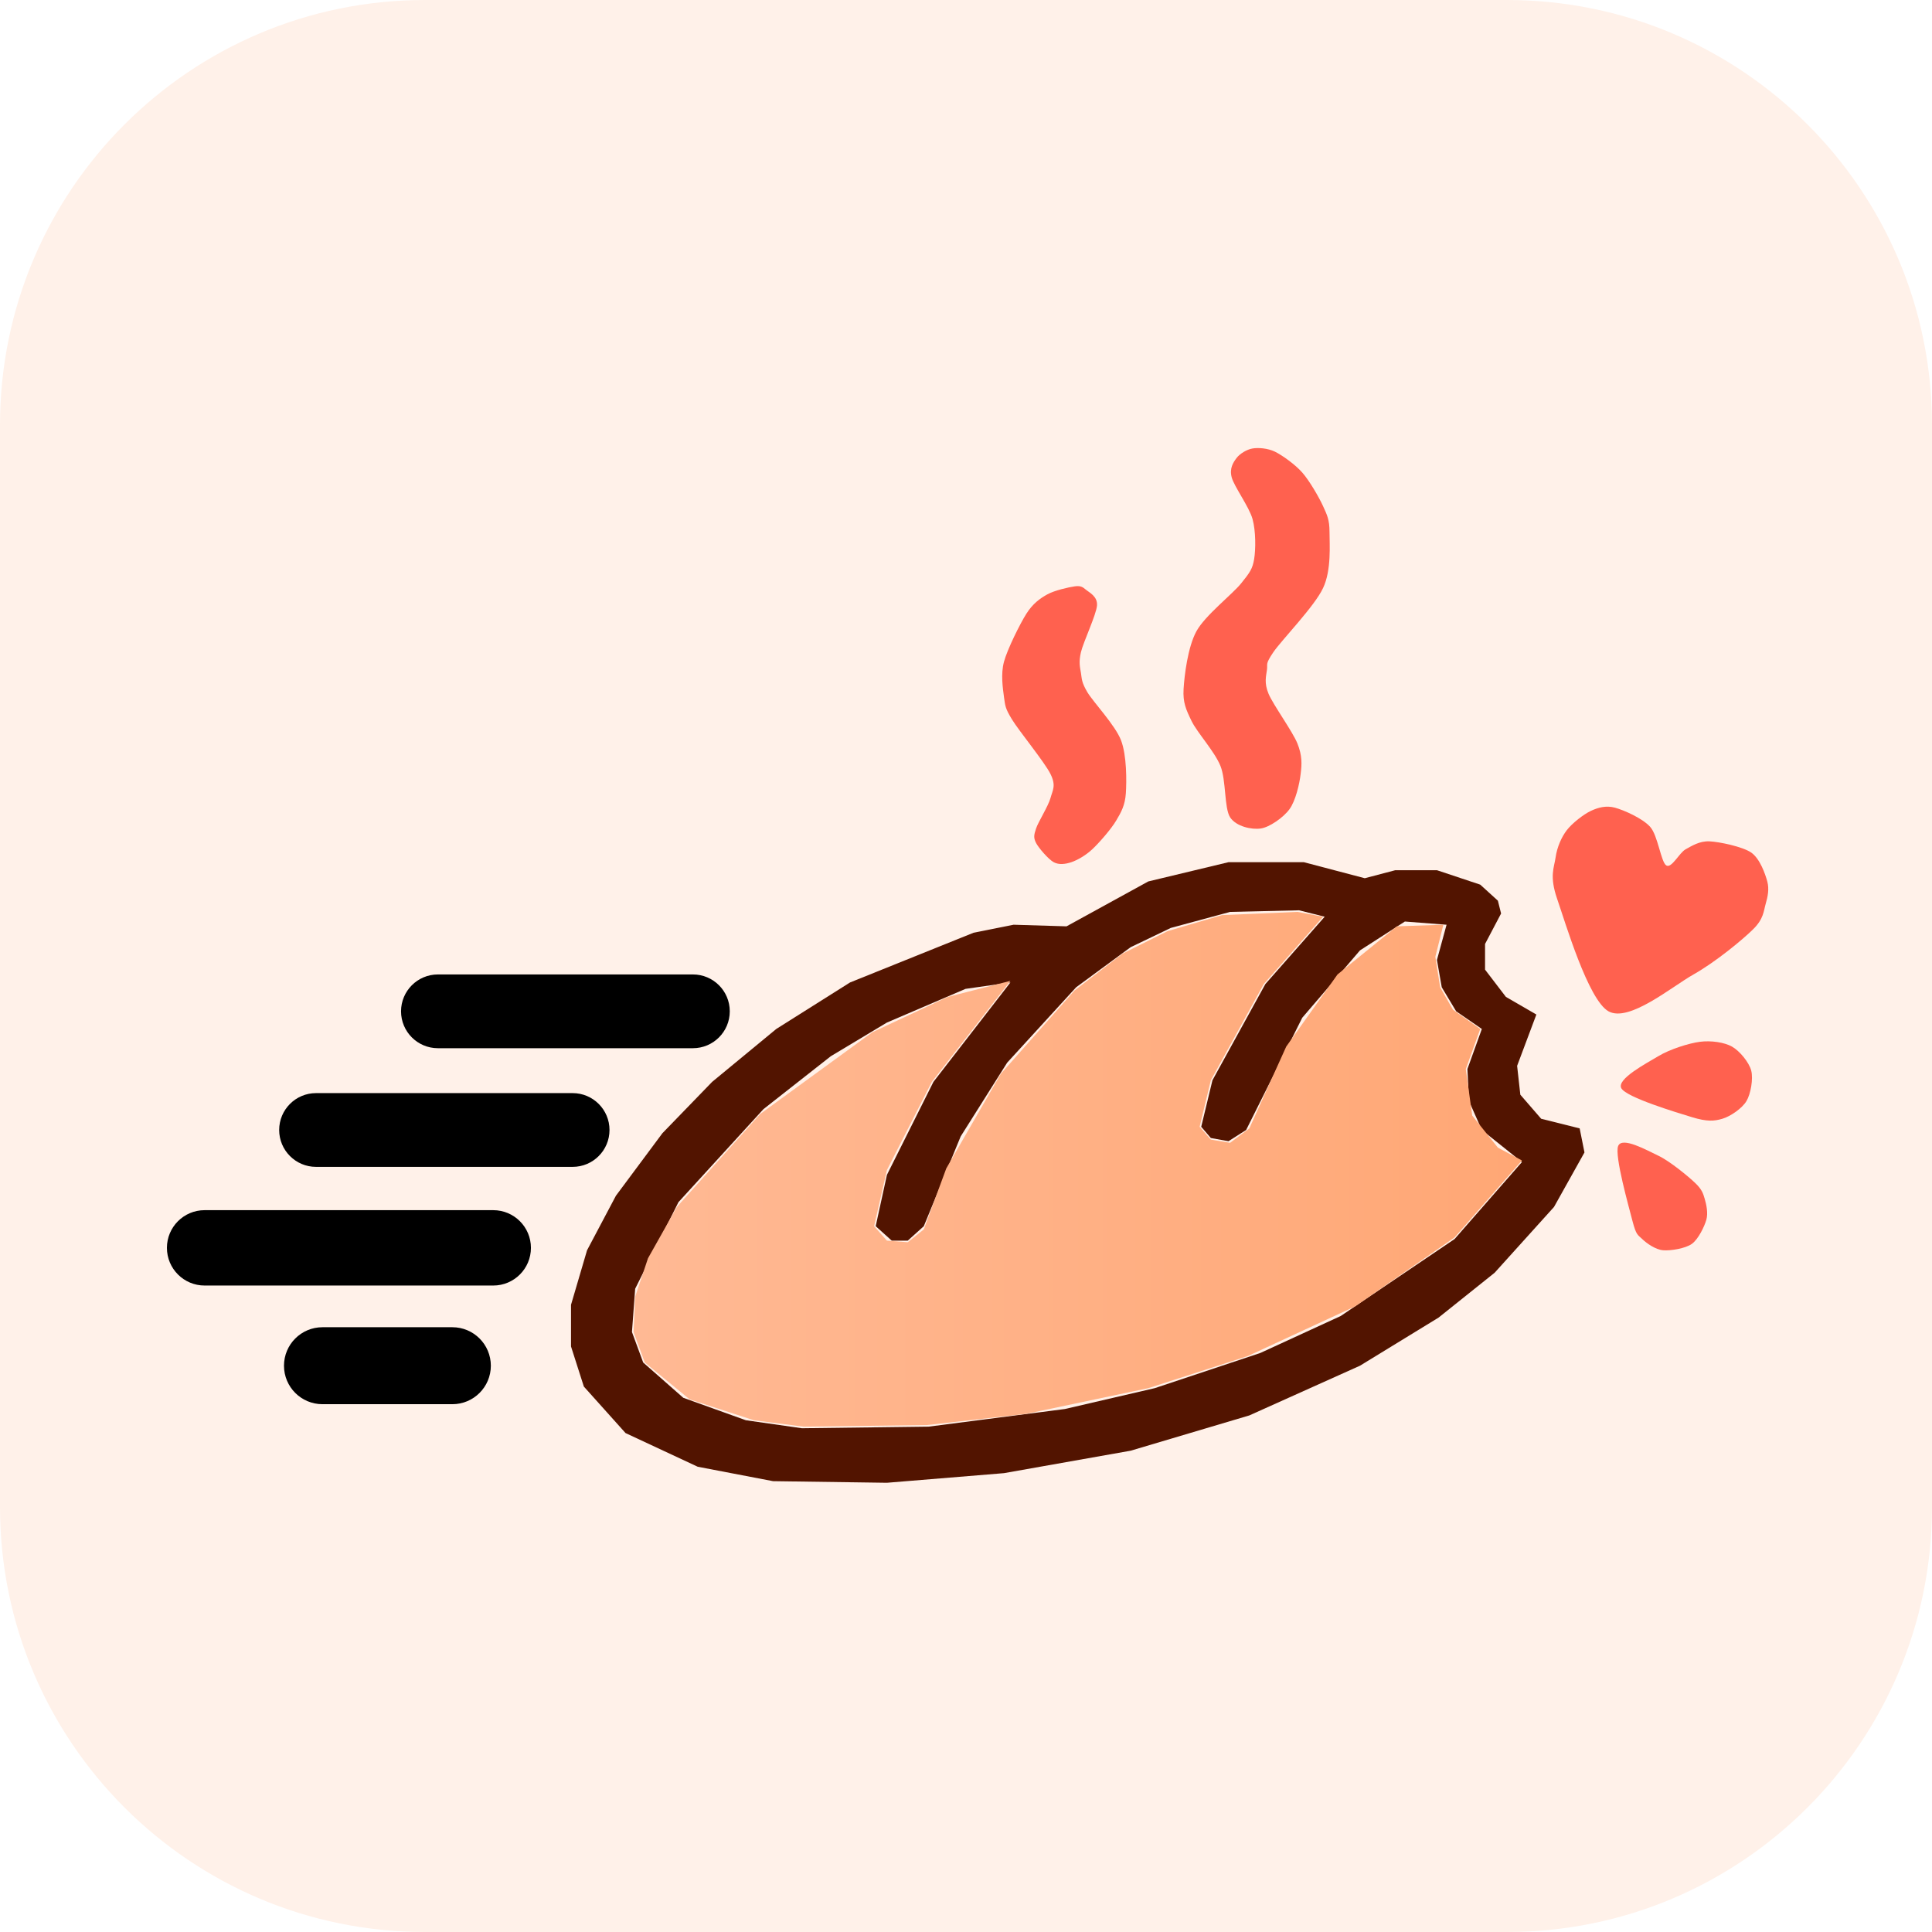
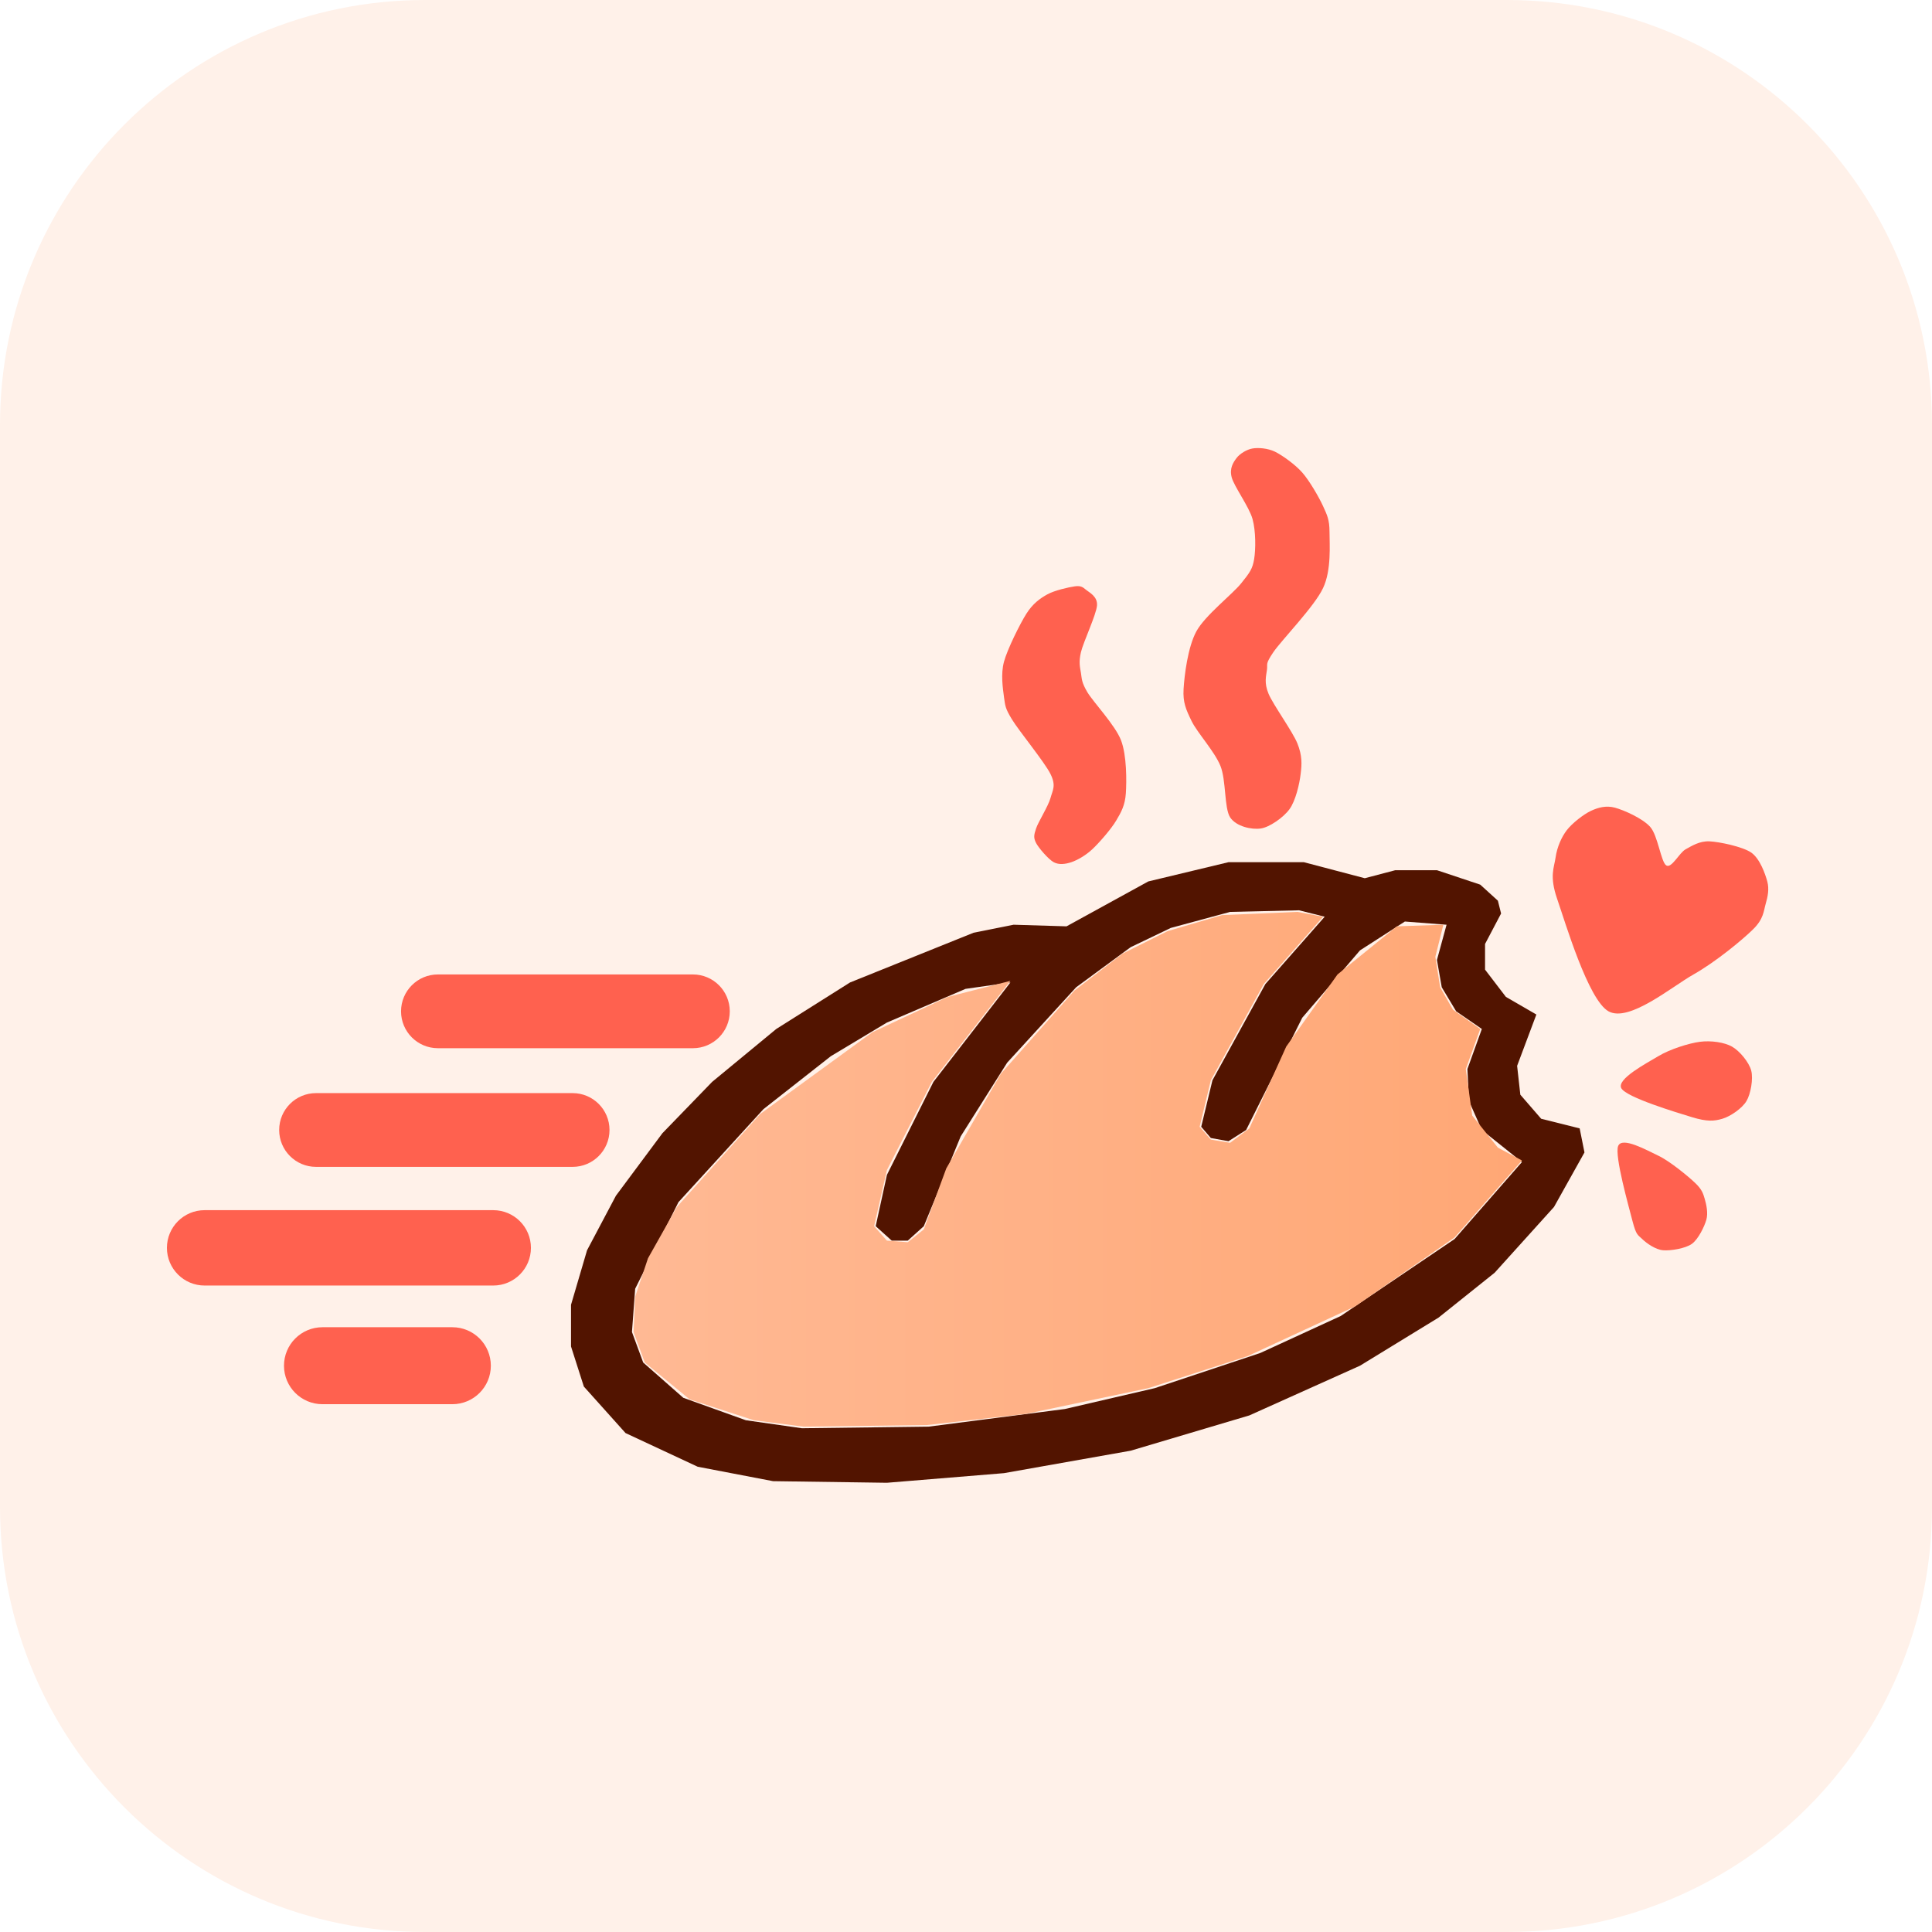
<svg xmlns="http://www.w3.org/2000/svg" viewBox="0 0 1000 1000" role="img" aria-label="Favicon Appadoka fundo creme">
  <defs>
    <linearGradient id="pessego">
      <stop stop-color="#ffb994" />
      <stop offset="1" stop-color="#ffa775" />
    </linearGradient>
  </defs>
  <rect width="1000" height="1000" rx="220" fill="#fff1e9" />
  <g transform="translate(-146 223) scale(0.83)">
    <g id="pao-original-e-elementos-aprovados">
      <path d="M1110,293 1099,283 1072,274 1046,274 1027,279 989,269 942,269 892,281 841,309 808,308 783,313 706,344 660,373 620,406 589,438 560,477 542,511 532,545 532,571 540,596 566,625 611,646 658,655 729,656 802,650 881,636 955,614 1024,583 1073,553 1108,525 1145,484 1164,450 1161,435 1137,429 1124,414 1122,396 1134,364 1115,353 1102,336 1102,320 1112,301Z M1078,308 1072,330 1075,347 1084,362 1100,373 1091,398 1092,418 1100,436 1125,456 1083,504 1012,552 962,575 896,597 840,610 755,621 676,622 641,617 602,603 577,581 570,562 572,535 599,481 652,423 694,390 729,369 778,348 806,344 758,406 729,464 722,496 732,505 742,505 752,496 775,440 804,394 847,347 881,322 906,310 943,300 986,299 1002,303 965,345 932,405 925,434 931,441 942,443 953,436 988,366 1024,324 1052,306Z" fill="#521400" fill-rule="evenodd" />
      <path d="M1076,308 1047,309 1010,339 978,384 955,435 943,444 931,442 924,434 931,405 964,345 1001,303 985,300 938,302 904,312 876,326 846,349 800,401 766,460 752,498 742,506 729,505 721,496 729,461 757,406 806,343 767,353 720,375 650,426 598,484 580,516 572,540 571,562 578,581 606,604 646,617 677,621 754,620 816,613 892,597 954,577 1021,546 1083,503 1125,455 1110,447 1094,427 1090,398 1099,373 1082,361 1074,347 1071,328Z" fill="url(#pessego)" />
-       <g id="linhas-aprovadas">
+       <g id="linhas-aprovadas" fill="#ff614f">
        <rect x="426" y="339" width="205" height="46" rx="23" />
        <rect x="350" y="413" width="206" height="46" rx="23" />
        <rect x="280" y="486" width="227" height="47" rx="23.5" />
        <rect x="353" y="559" width="129" height="48" rx="24" />
      </g>
      <g id="coracao-aprovado">
        <path d="M1268,263 C1262.6,259.3 1248.2,256.3 1242,256 C1235.8,255.7 1231,258.8 1227,261 C1223,263.3 1218.3,273.1 1215,271 C1211.7,268.9 1209.8,252.4 1205,247 C1200.2,241.6 1188.5,236.5 1183,235 C1177.5,233.5 1172.5,234.9 1168,237 C1163.5,239.1 1156.3,244.7 1153,249 C1149.7,253.3 1146.9,259.6 1146,266 C1145.1,272.4 1142,277.6 1147,292 C1152,306.4 1166.3,354.9 1179,362 C1191.8,369.1 1218.5,346.6 1232,339 C1245.5,331.4 1262.3,317.6 1269,311 C1275.8,304.4 1275.7,299.5 1277,295 C1278.3,290.5 1279.3,285.8 1278,281 C1276.7,276.2 1273.4,266.8 1268,263Z" fill="#ff614f" />
      </g>
      <g id="gotinhas-aprovadas">
        <path d="M1185,446 C1182.6,452.1 1191.8,484.3 1194,493 C1196.3,501.7 1197.2,501.3 1200,504 C1202.8,506.7 1208.3,510.6 1213,511 C1217.7,511.4 1227,509.9 1231,507 C1235,504.1 1238.8,496.2 1240,492 C1241.2,487.8 1240,482.4 1239,479 C1238,475.6 1237.3,473.1 1233,469 C1228.7,464.9 1217.2,455.4 1210,452 C1202.8,448.6 1187.4,439.9 1185,446Z" fill="#ff614f" />
        <path d="M1268,399 C1266.7,393.9 1260.8,386.7 1256,384 C1251.2,381.3 1242.9,380.1 1236,381 C1229.1,381.9 1217.3,385.6 1210,390 C1202.7,394.4 1183.8,404.3 1187,410 C1190.2,415.7 1221.5,425.1 1231,428 C1240.5,430.9 1244.9,430.5 1250,429 C1255.1,427.5 1262.3,422.5 1265,418 C1267.7,413.5 1269.3,404.1 1268,399Z" fill="#ff614f" />
      </g>
      <g id="vapor-aprovado">
        <path fill="#ff614f" d="M846,97 C842.4,97.5 833.5,99.5 829,102 C824.5,104.5 820,107.7 816,114 C812,120.3 804.1,136.2 802,144 C799.9,151.8 801.3,160.6 802,166 C802.8,171.4 802.6,172.8 807,180 C811.4,187.2 827.4,206.7 831,214 C834.6,221.3 832.4,223.9 831,229 C829.6,234.1 823.4,243.8 822,248 C820.6,252.2 820.4,253.8 822,257 C823.6,260.1 829.7,267.2 833,269 C836.3,270.8 840.4,270.2 844,269 C847.6,267.8 852.8,264.9 857,261 C861.2,257.1 868.9,248.3 872,243 C875.1,237.8 877.5,233.5 878,226 C878.5,218.5 878.6,202.4 875,193 C871.4,183.6 857.8,169.3 854,163 C850.3,156.7 850.6,154.8 850,151 C849.4,147.3 848.5,144.3 850,138 C851.5,131.7 859.5,114.8 860,109 C860.5,103.2 855.1,100.8 853,99 C850.9,97.2 849.6,96.5 846,97Z" />
        <path fill="#ff614f" d="M957,11 C953.4,11.6 949,14.3 947,17 C945,19.7 942.5,23.3 944,29 C945.5,34.7 954.9,47.4 957,55 C959.1,62.6 959,74 958,80 C957,86 955.4,88.3 950,95 C944.6,101.8 927.4,115.1 922,125 C916.6,134.9 914.5,152.6 914,161 C913.5,169.4 915.5,173.8 919,181 C922.5,188.2 933.4,200 937,209 C940.6,218 939.3,235.2 943,241 C946.8,246.8 956.5,248.8 962,248 C967.5,247.3 976.3,241.1 980,236 C983.8,230.9 986.3,220.2 987,214 C987.8,207.8 988,202.5 985,195 C982,187.5 969.9,170.9 967,164 C964.1,157.1 965.5,152.9 966,149 C966.5,145.1 964.8,145.7 970,138 C975.3,130.3 995.8,109.3 1001,98 C1006.3,86.8 1005,70.7 1005,63 C1005,55.4 1003.5,52.5 1001,47 C998.5,41.5 992.5,31.1 988,26 C983.5,20.9 975.6,15.3 971,13 C966.4,10.8 960.6,10.4 957,11Z" />
      </g>
    </g>
  </g>
</svg>
